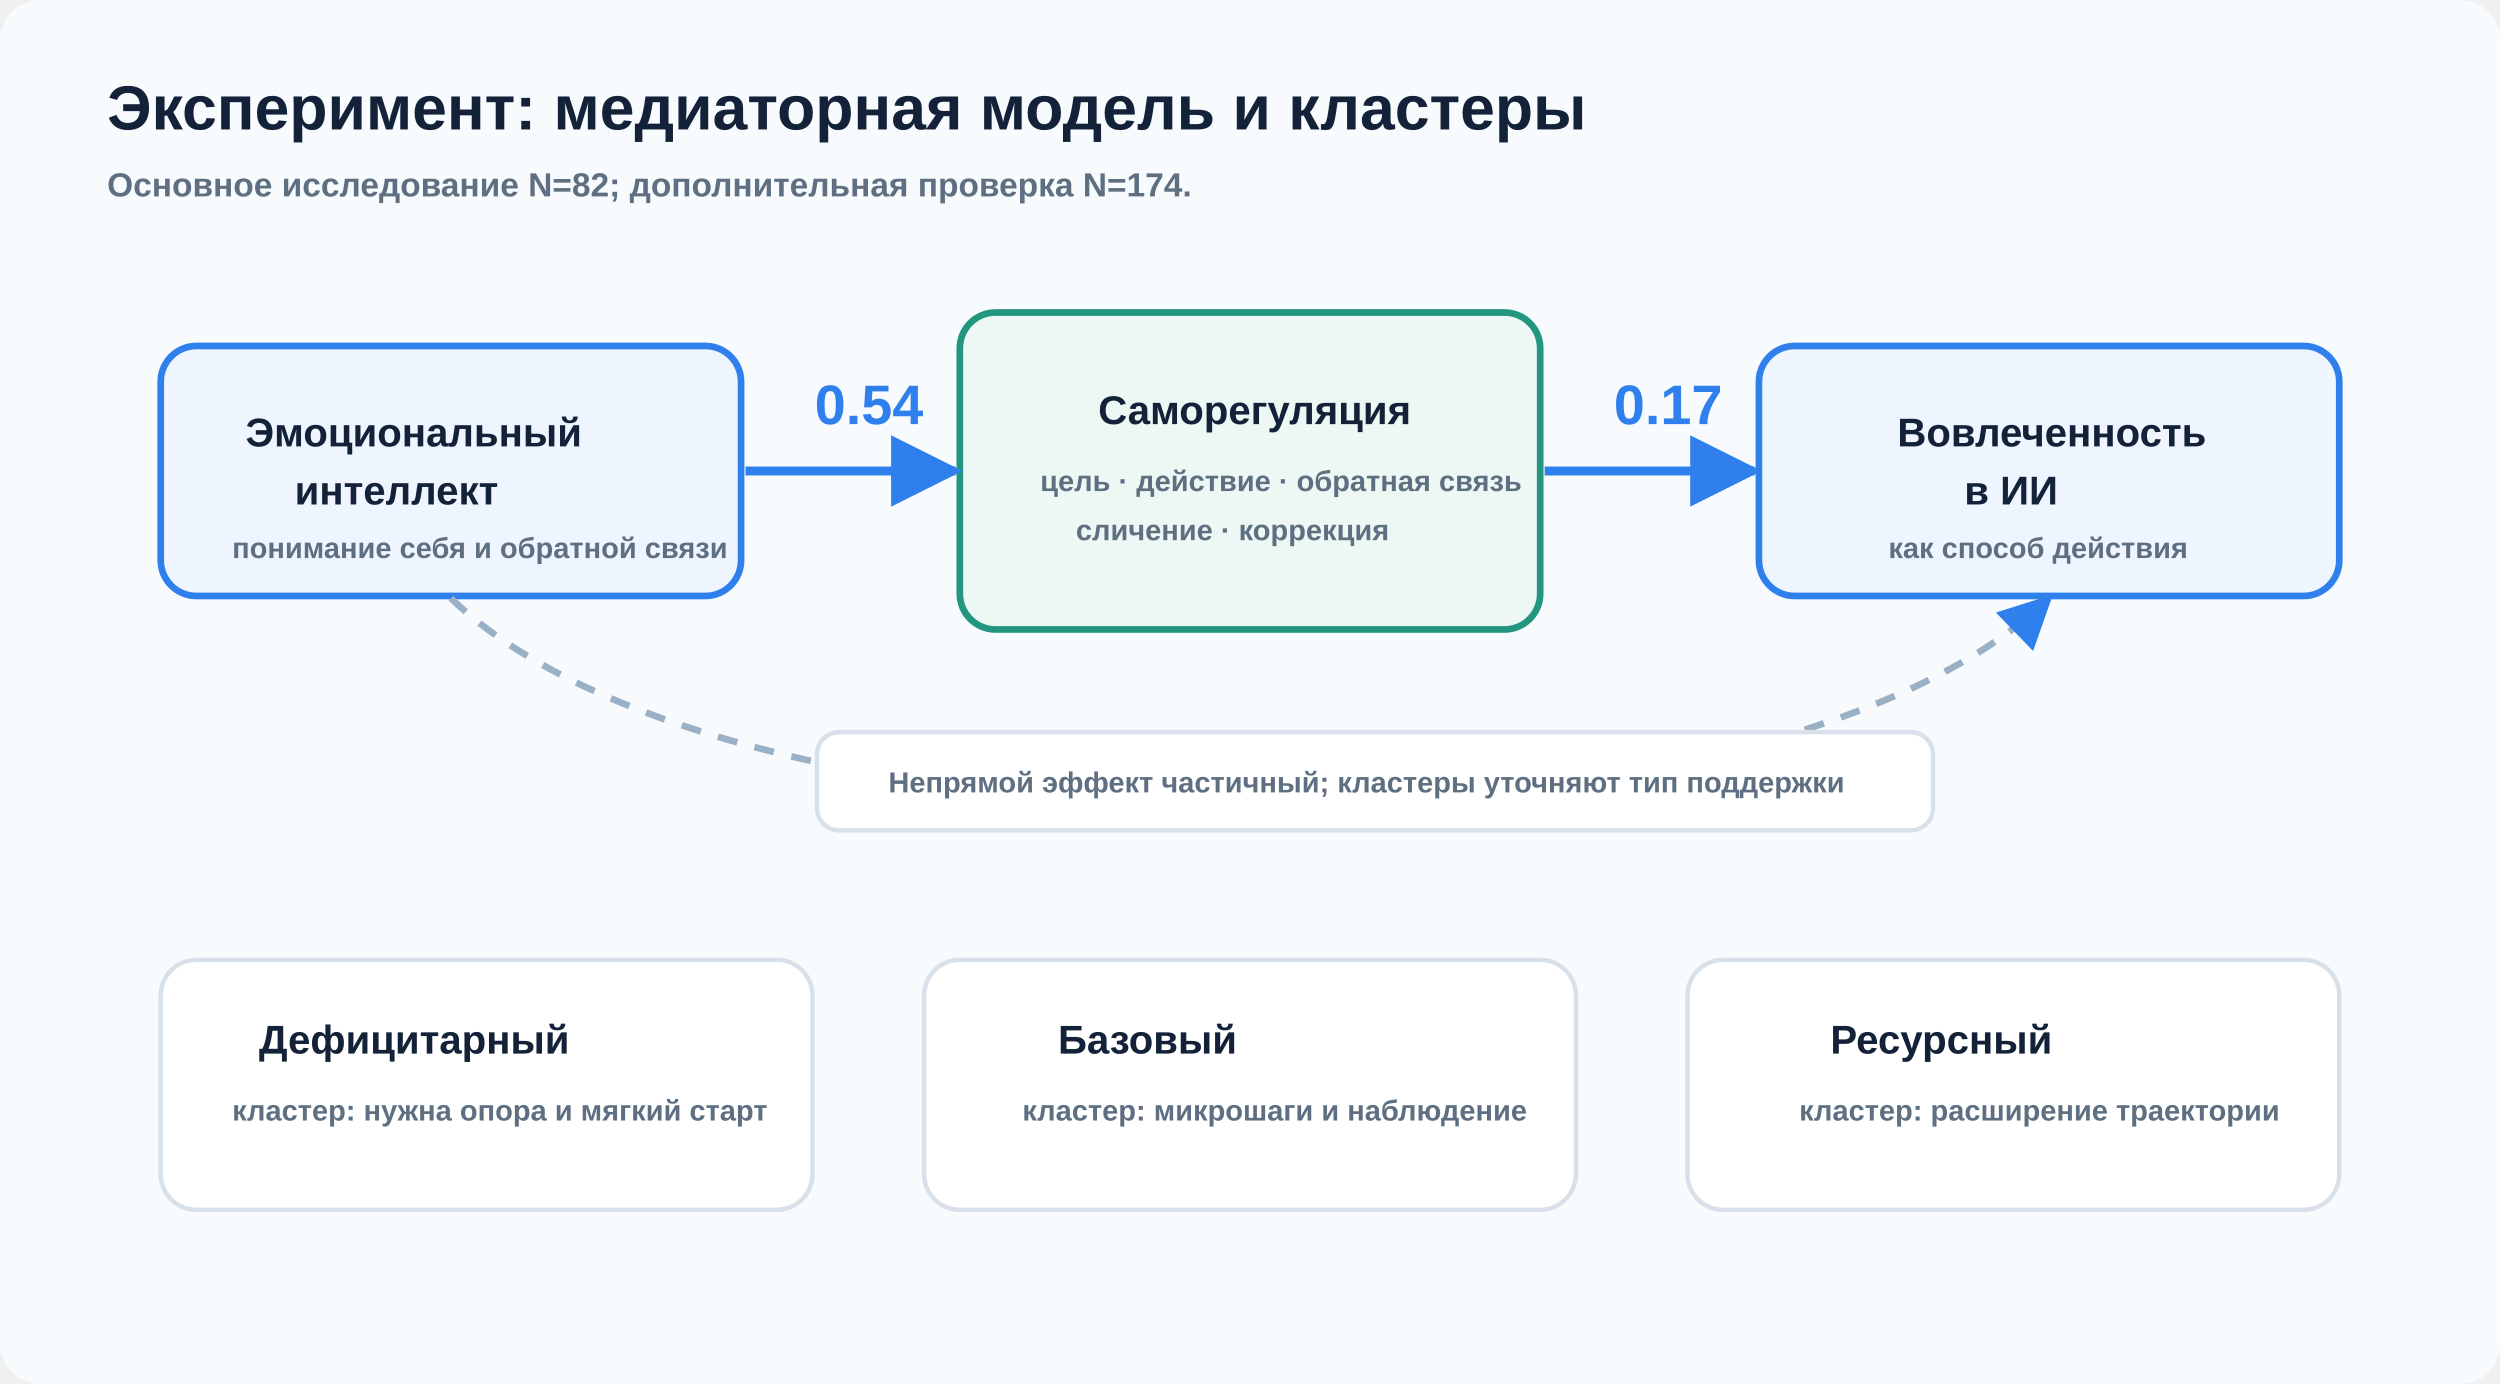
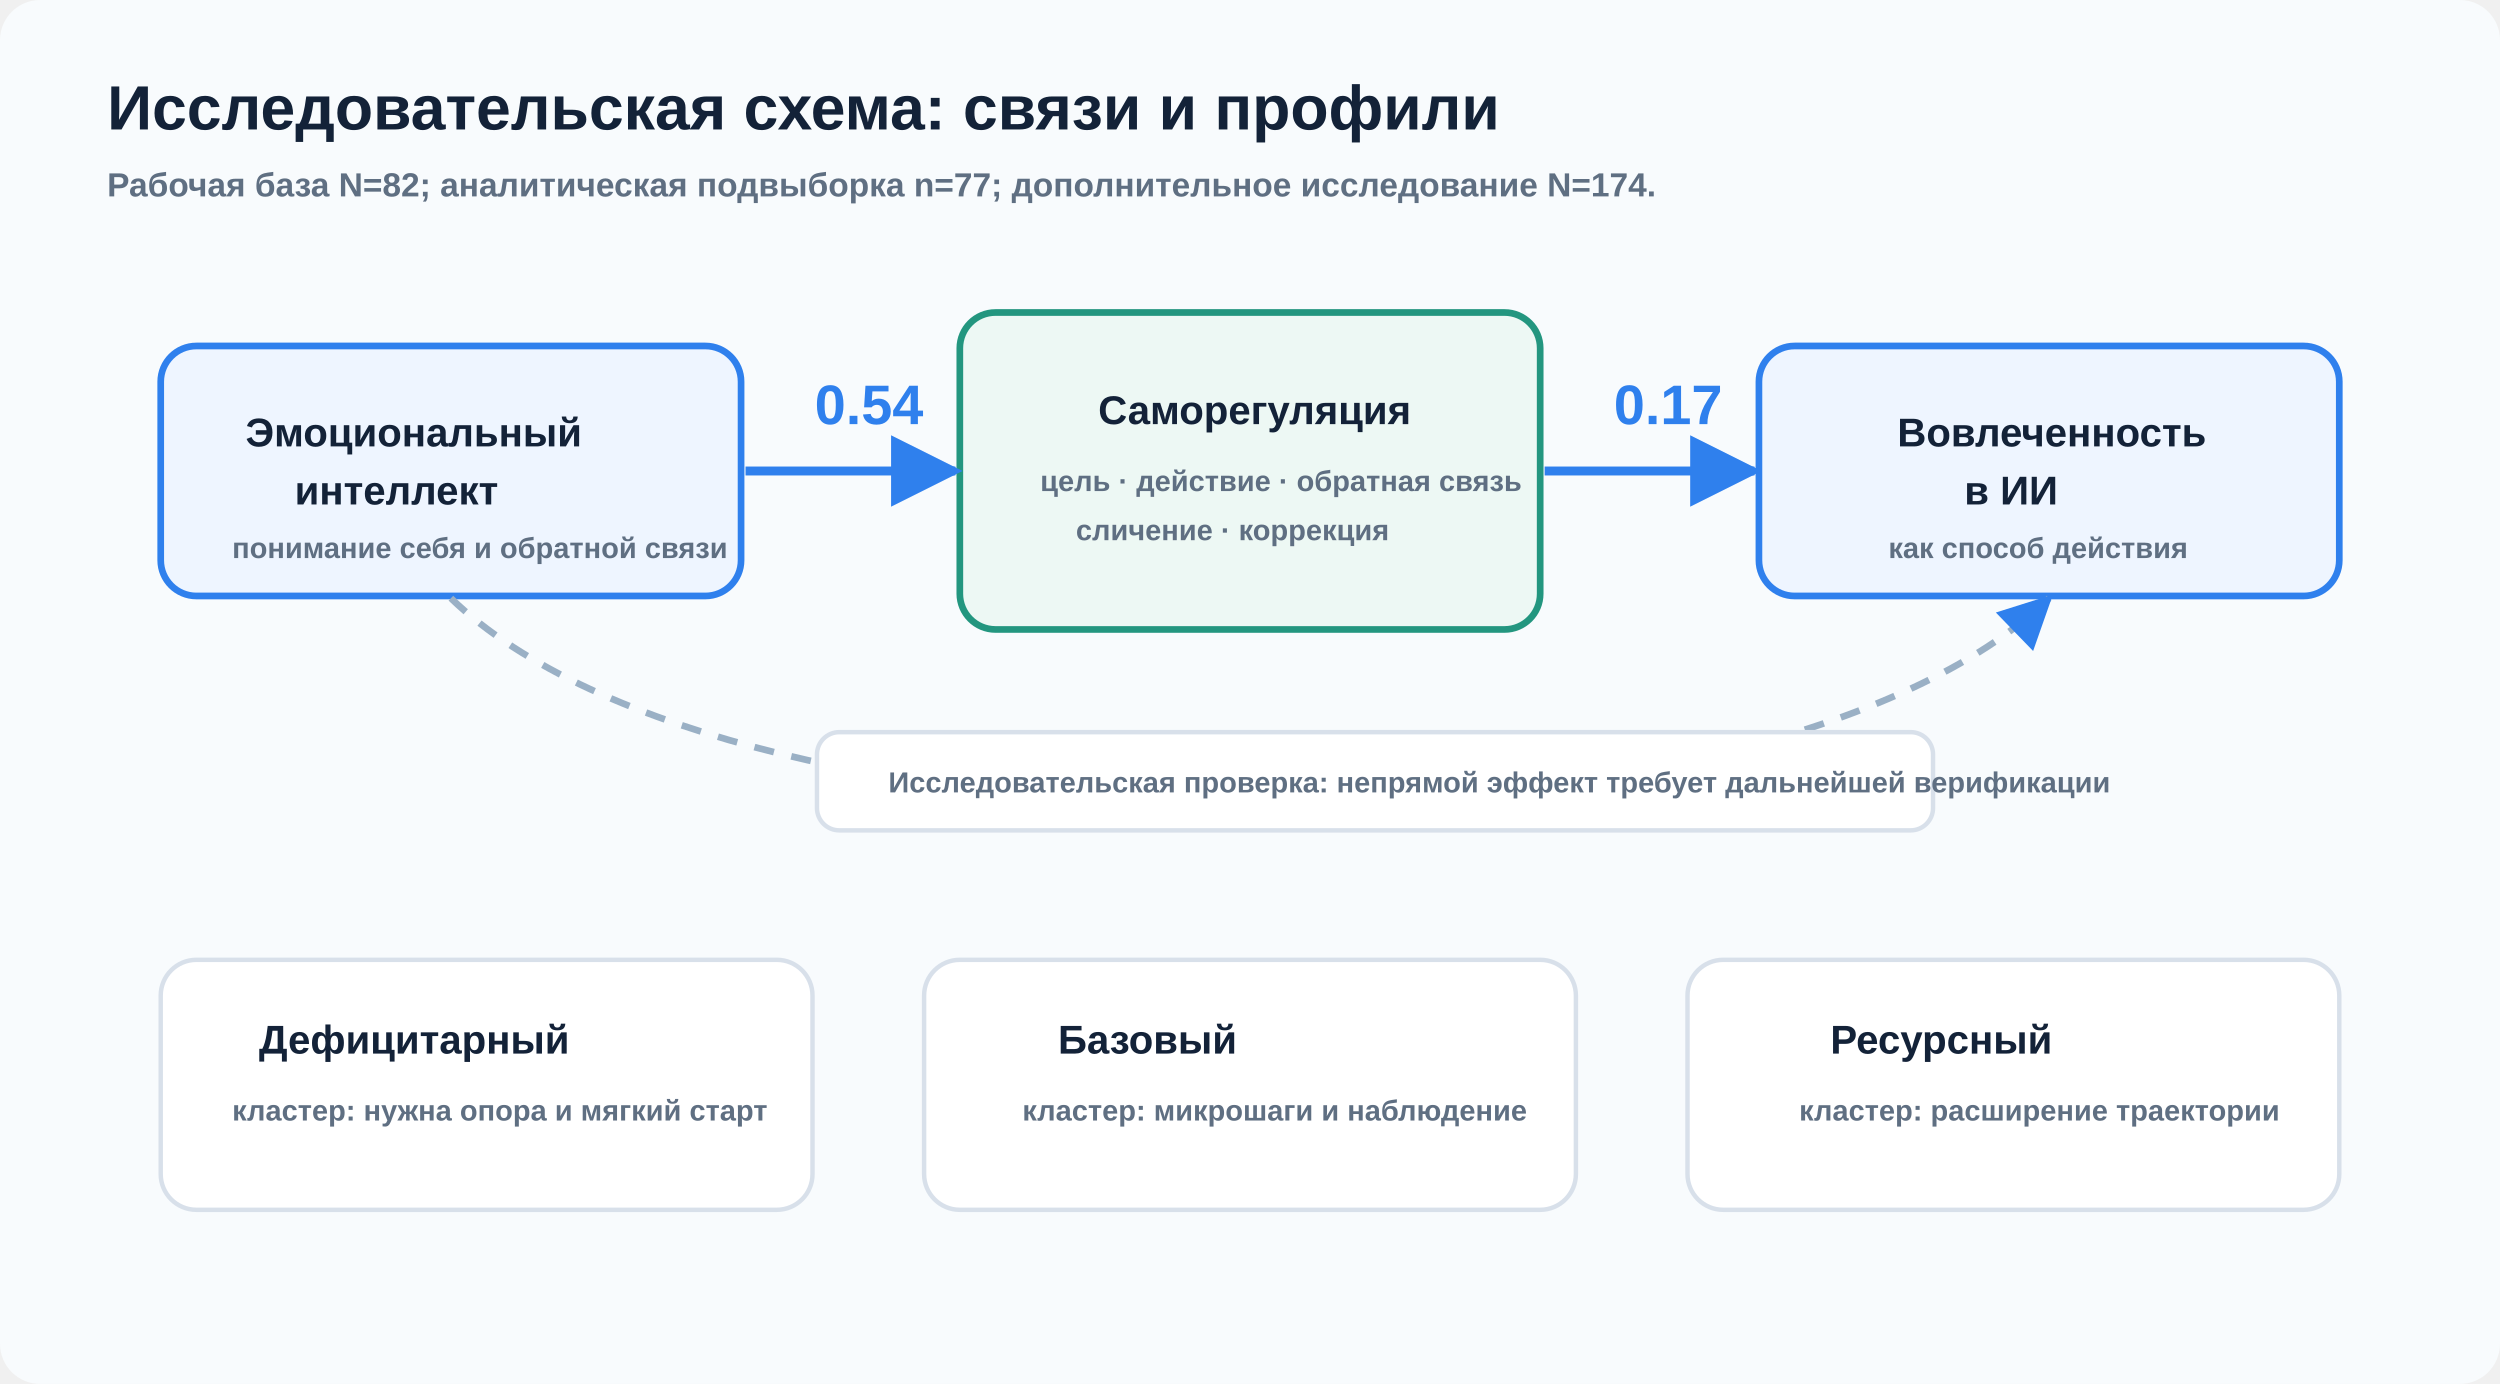
<svg xmlns="http://www.w3.org/2000/svg" viewBox="0 0 1120 620" preserveAspectRatio="xMidYMid meet" role="img" aria-labelledby="title desc">
  <defs>
    <marker id="arrow" viewBox="0 0 10 10" refX="9" refY="5" markerWidth="8" markerHeight="8" orient="auto">
      <path d="M0 0 L10 5 L0 10z" fill="#2f80ed" />
    </marker>
    <style>
      .bg{fill:#f8fbfd}
      .title{font:900 28px Arial,sans-serif;fill:#132238}
      .sub{font:700 15px Arial,sans-serif;fill:#5f6f82}
      .card{fill:#fff;stroke:#d8e0ea;stroke-width:2}
      .blue{fill:#eef5ff;stroke:#2f80ed;stroke-width:3}
      .green{fill:#edf8f4;stroke:#23967f;stroke-width:3}
      .red{fill:#fff1ee;stroke:#d85c4a;stroke-width:3}
      .txt{font:900 18px Arial,sans-serif;fill:#132238}
      .small{font:700 13px Arial,sans-serif;fill:#5f6f82}
      .num{font:900 25px Arial,sans-serif;fill:#2f80ed}
      .line{fill:none;stroke:#2f80ed;stroke-width:4;marker-end:url(#arrow)}
      .softLine{fill:none;stroke:#9ab0c5;stroke-width:3;stroke-dasharray:9 8;marker-end:url(#arrow)}
    </style>
  </defs>
  <rect class="bg" width="1120" height="620" rx="18" />
-   <text class="title" x="48" y="58">Эксперимент: медиаторная модель и кластеры</text>
-   <text class="sub" x="48" y="88">Основное исследование N=82; дополнительная проверка N=174.</text>
+   <text class="title" x="48" y="58">Исследовательская схема: связи и профили</text>
+   <text class="sub" x="48" y="88">Рабочая база N=82; аналитическая подвыборка n=77; дополнительное исследование N=174.</text>
  <rect class="blue" x="72" y="155" width="260" height="112" rx="16" />
  <text class="txt" x="110" y="200">Эмоциональный</text>
  <text class="txt" x="132" y="226">интеллект</text>
  <text class="small" x="104" y="250">понимание себя и обратной связи</text>
  <rect class="green" x="430" y="140" width="260" height="142" rx="16" />
  <text class="txt" x="492" y="190">Саморегуляция</text>
  <text class="small" x="466" y="220">цель · действие · обратная связь</text>
  <text class="small" x="482" y="242">сличение · коррекция</text>
  <rect class="blue" x="788" y="155" width="260" height="112" rx="16" />
  <text class="txt" x="850" y="200">Вовлеченность</text>
  <text class="txt" x="880" y="226">в ИИ</text>
  <text class="small" x="846" y="250">как способ действия</text>
  <path class="line" d="M334 211 C370 211 390 211 428 211" />
  <path class="line" d="M692 211 C730 211 750 211 786 211" />
  <path class="softLine" d="M202 268 C330 392 790 392 918 268" />
  <rect class="card" x="366" y="328" width="500" height="44" rx="10" />
  <text class="num" x="365" y="190">0.54</text>
  <text class="num" x="723" y="190">0.17</text>
-   <text class="small" x="398" y="355">Непрямой эффект частичный; кластеры уточняют тип поддержки</text>
+   <text class="small" x="398" y="355">Исследовательская проверка: непрямой эффект требует дальнейшей верификации</text>
  <rect class="card" x="72" y="430" width="292" height="112" rx="16" />
  <text class="txt" x="116" y="472">Дефицитарный</text>
  <text class="small" x="104" y="502">кластер: нужна опора и мягкий старт</text>
  <rect class="card" x="414" y="430" width="292" height="112" rx="16" />
  <text class="txt" x="474" y="472">Базовый</text>
  <text class="small" x="458" y="502">кластер: микрошаги и наблюдение</text>
  <rect class="card" x="756" y="430" width="292" height="112" rx="16" />
  <text class="txt" x="820" y="472">Ресурсный</text>
  <text class="small" x="806" y="502">кластер: расширение траектории</text>
</svg>
